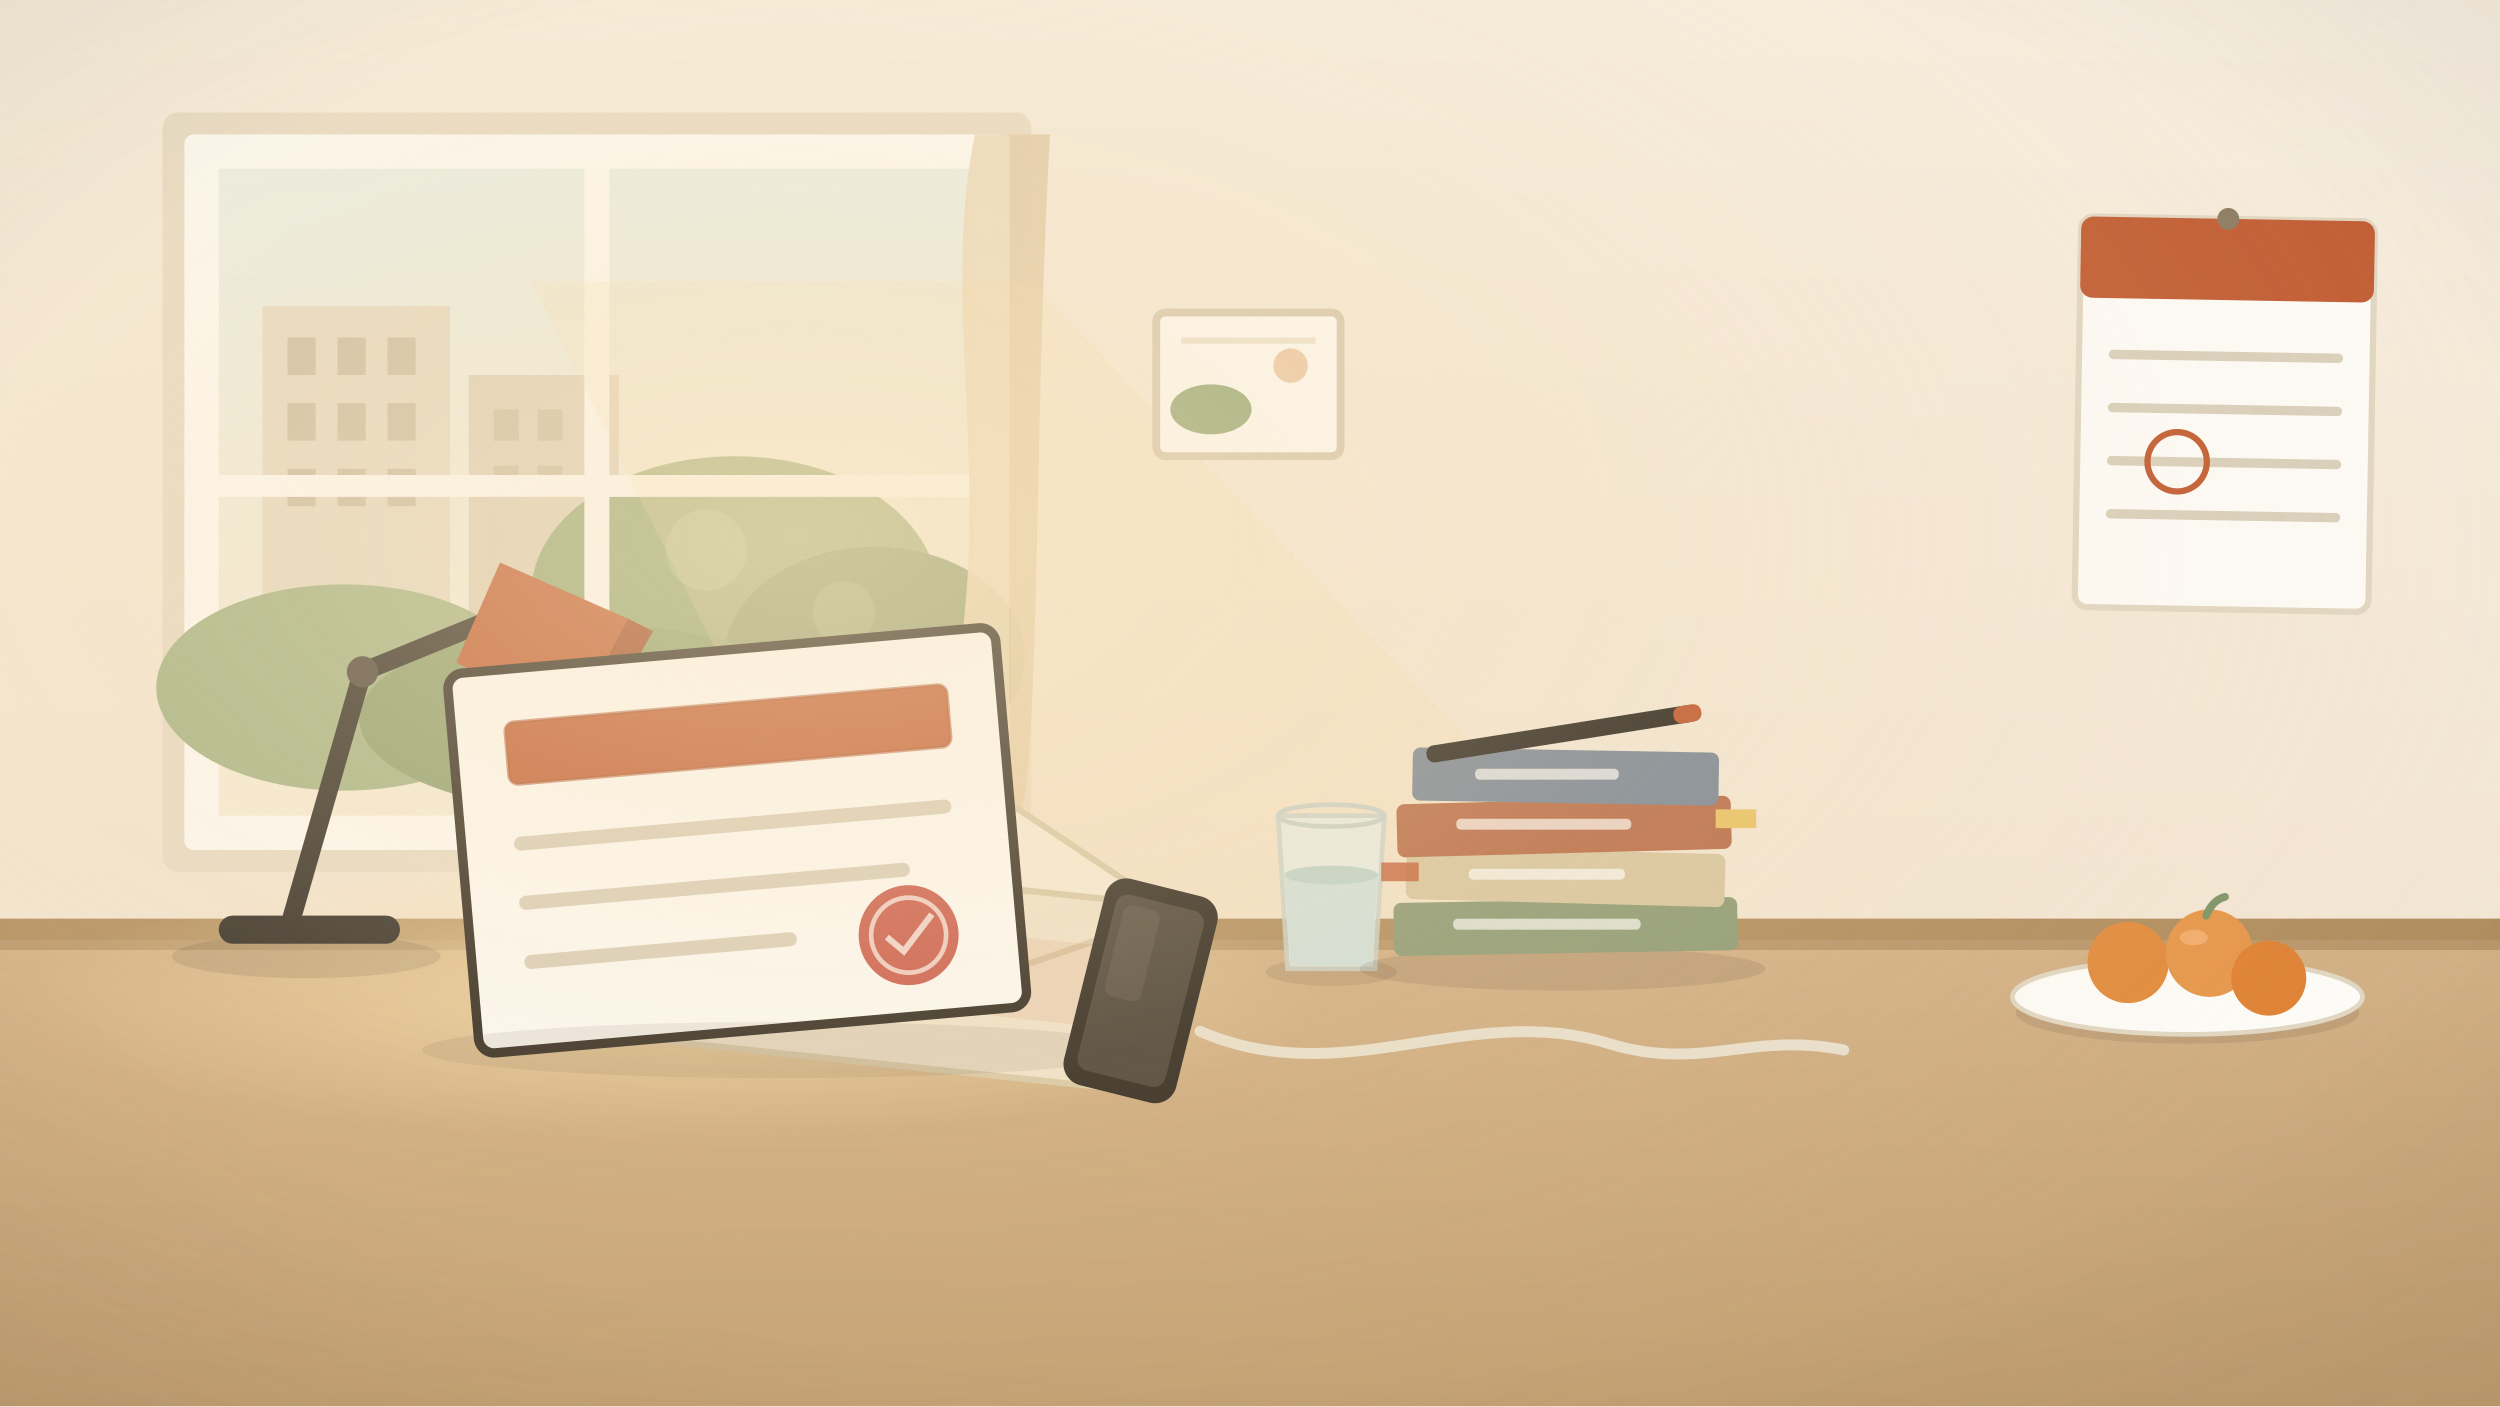
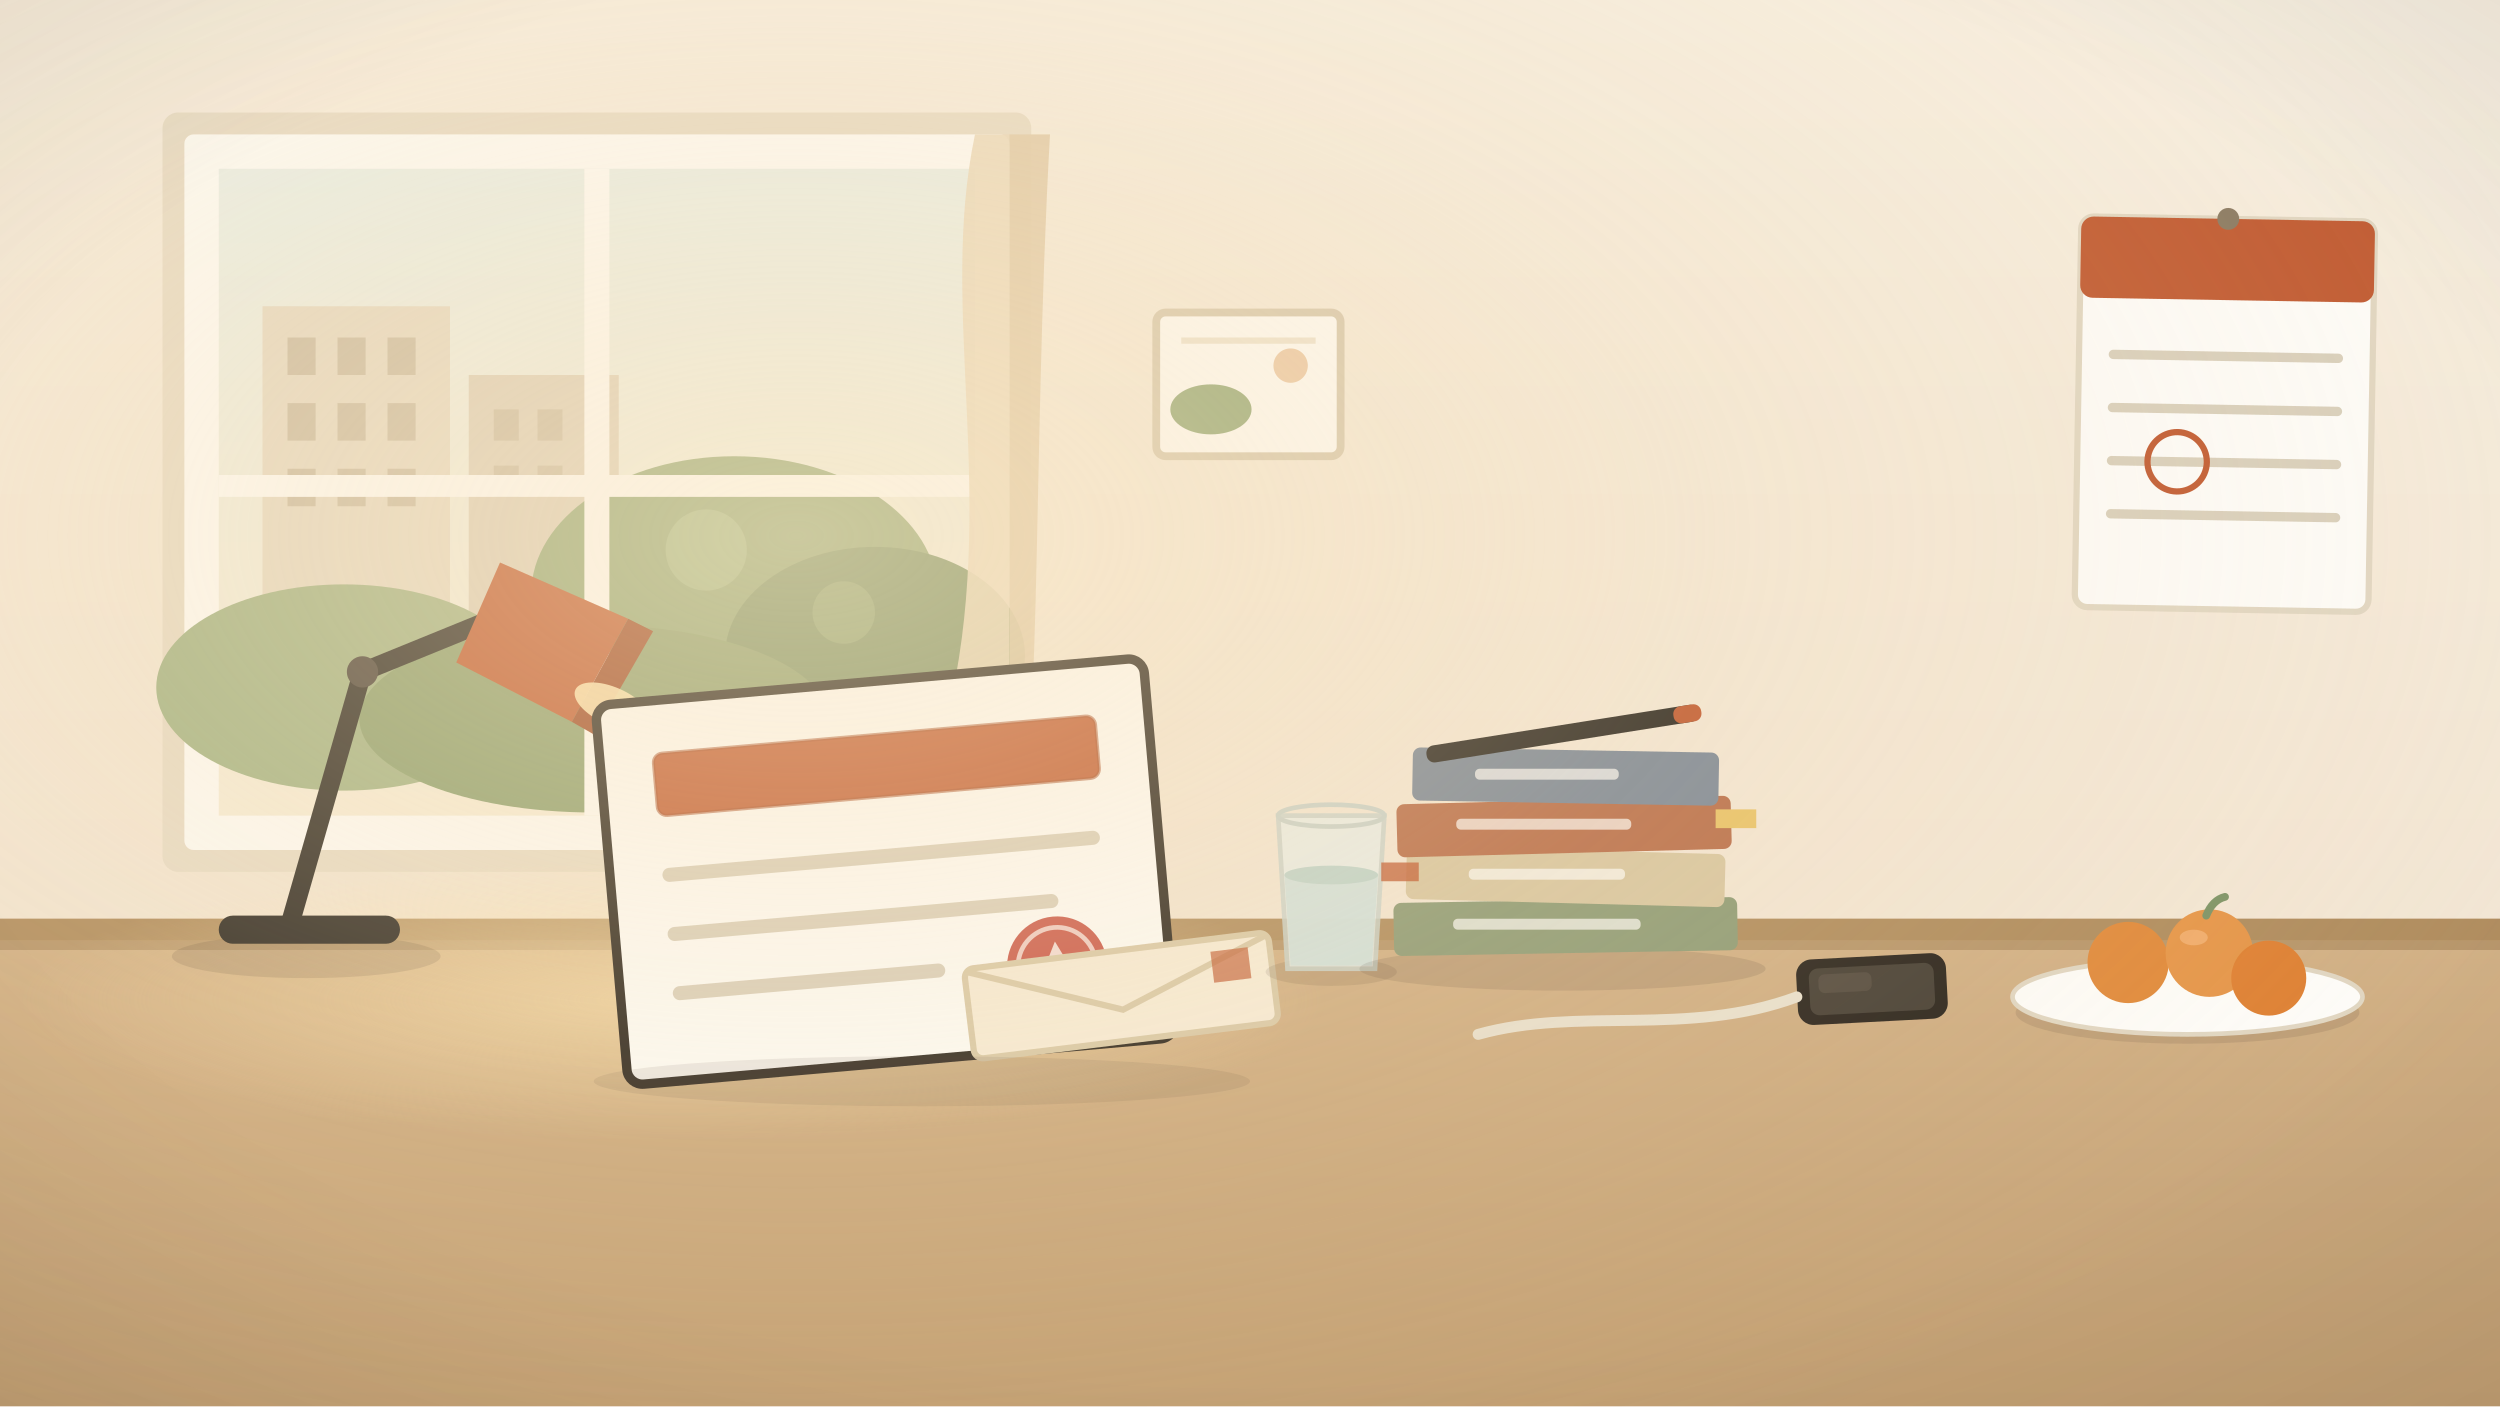
<svg xmlns="http://www.w3.org/2000/svg" width="1600" height="900" viewBox="0 0 1600 900">
  <defs>
    <linearGradient id="wall" x1="0" y1="0" x2="0" y2="1">
      <stop offset="0" stop-color="#F6EEE0" />
      <stop offset="0.7" stop-color="#F2E5D3" />
      <stop offset="1" stop-color="#EEDCC8" />
    </linearGradient>
    <linearGradient id="skyOut" x1="0" y1="0" x2="0" y2="1">
      <stop offset="0" stop-color="#E9F0EA" />
      <stop offset="1" stop-color="#F6EDD9" />
    </linearGradient>
    <radialGradient id="sunGlow" cx="0.32" cy="0.38" r="0.75">
      <stop offset="0" stop-color="#FBE6BF" stop-opacity="0.55" />
      <stop offset="0.5" stop-color="#F6D9A8" stop-opacity="0.18" />
      <stop offset="1" stop-color="#F6D9A8" stop-opacity="0" />
    </radialGradient>
    <linearGradient id="deskTop" x1="0" y1="0" x2="0" y2="1">
      <stop offset="0" stop-color="#D2B187" />
      <stop offset="1" stop-color="#C29F72" />
    </linearGradient>
    <radialGradient id="lampPool" cx="0.5" cy="0.5" r="0.5">
      <stop offset="0" stop-color="#FBE3B0" stop-opacity="0.65" />
      <stop offset="1" stop-color="#FBE3B0" stop-opacity="0" />
    </radialGradient>
    <radialGradient id="vig" cx="0.5" cy="0.46" r="0.85">
      <stop offset="0.62" stop-color="#3A2E24" stop-opacity="0" />
      <stop offset="1" stop-color="#3A2E24" stop-opacity="0.14" />
    </radialGradient>
  </defs>
  <rect width="1600" height="900" fill="url(#wall)" />
  <rect x="104" y="72" width="556" height="486" rx="10" fill="#E7DCC8" />
  <rect x="118" y="86" width="528" height="458" rx="6" fill="#FDFCF9" />
  <rect x="140" y="108" width="484" height="414" fill="url(#skyOut)" />
  <g>
    <rect x="168" y="196" width="120" height="220" fill="#E5DAC6" />
    <rect x="300" y="240" width="96" height="176" fill="#DCD0BC" />
    <g fill="#CBBDA5">
      <rect x="184" y="216" width="18" height="24" />
      <rect x="216" y="216" width="18" height="24" />
      <rect x="248" y="216" width="18" height="24" />
      <rect x="184" y="258" width="18" height="24" />
      <rect x="216" y="258" width="18" height="24" />
      <rect x="248" y="258" width="18" height="24" />
      <rect x="184" y="300" width="18" height="24" />
      <rect x="216" y="300" width="18" height="24" />
      <rect x="248" y="300" width="18" height="24" />
      <rect x="316" y="262" width="16" height="20" />
      <rect x="344" y="262" width="16" height="20" />
      <rect x="316" y="298" width="16" height="20" />
      <rect x="344" y="298" width="16" height="20" />
    </g>
    <ellipse cx="470" cy="380" rx="130" ry="88" fill="#93A878" />
    <ellipse cx="560" cy="420" rx="96" ry="70" fill="#7E9468" />
    <ellipse cx="220" cy="440" rx="120" ry="66" fill="#A3B487" />
    <ellipse cx="380" cy="460" rx="150" ry="60" fill="#8CA070" />
    <circle cx="452" cy="352" r="26" fill="#A7BB8C" opacity="0.8" />
    <circle cx="540" cy="392" r="20" fill="#93A878" opacity="0.8" />
  </g>
  <rect x="374" y="108" width="16" height="414" fill="#FDFCF9" />
  <rect x="140" y="304" width="484" height="14" fill="#FDFCF9" />
  <path d="M624 86 C 600 200, 640 320, 606 460 C 596 510, 626 540, 646 544 L 646 86 Z" fill="#EAD9BE" opacity="0.9" />
  <path d="M646 86 L 646 544 C 668 520, 660 300, 672 86 Z" fill="#E0CBAA" opacity="0.9" />
-   <polygon points="340,180 660,180 1080,620 560,620" fill="#F6D9A8" opacity="0.22" />
  <g transform="rotate(1 1420 260)">
    <rect x="1330" y="140" width="188" height="250" rx="8" fill="#FDFCF9" stroke="#E0D6C2" stroke-width="4" />
    <rect x="1330" y="140" width="188" height="52" rx="8" fill="#C05A32" />
    <circle cx="1424" cy="140" r="7" fill="#8A7A63" />
    <g stroke="#D8CFBC" stroke-width="6" stroke-linecap="round">
      <path d="M1352 228 H1496 M1352 262 H1496 M1352 296 H1496 M1352 330 H1496" />
    </g>
    <circle cx="1394" cy="296" r="19" fill="none" stroke="#C05A32" stroke-width="4" />
  </g>
  <rect x="740" y="200" width="118" height="92" rx="6" fill="#FDFCF9" stroke="#D6C9B0" stroke-width="5" />
  <ellipse cx="775" cy="262" rx="26" ry="16" fill="#93A878" />
  <circle cx="826" cy="234" r="11" fill="#EAC9A8" />
  <rect x="756" y="216" width="86" height="4" fill="#EDE4D2" />
  <rect x="0" y="588" width="1600" height="312" fill="url(#deskTop)" />
  <rect x="0" y="588" width="1600" height="14" fill="#B08D5F" />
  <rect x="0" y="602" width="1600" height="6" fill="#9E7C50" opacity="0.5" />
  <ellipse cx="430" cy="640" rx="420" ry="90" fill="url(#lampPool)" />
  <g>
    <ellipse cx="196" cy="612" rx="86" ry="14" fill="#3A2E24" opacity="0.14" />
    <rect x="140" y="586" width="116" height="18" rx="9" fill="#2E2A24" />
    <path d="M186 590 L 232 430" stroke="#2E2A24" stroke-width="12" stroke-linecap="round" />
    <path d="M232 430 L 340 386" stroke="#2E2A24" stroke-width="12" stroke-linecap="round" />
    <circle cx="232" cy="430" r="10" fill="#4A423A" />
    <path d="M320 360 L 402 396 L 366 462 L 292 424 Z" fill="#C05A32" />
    <path d="M366 462 L 402 396 L 418 404 L 380 470 Z" fill="#9E4826" />
    <ellipse cx="392" cy="452" rx="26" ry="12" fill="#FBE3B0" opacity="0.9" transform="rotate(24 392 452)" />
  </g>
-   <g transform="rotate(6 560 600)">
-     <rect x="430" y="560" width="316" height="120" rx="8" fill="#EFE3CC" stroke="#D8C9A8" stroke-width="4" />
-     <path d="M430 566 L 588 640 L 746 566" fill="none" stroke="#D8C9A8" stroke-width="4" />
-     <path d="M436 560 L 588 480 L 740 560 Z" fill="#F6ECD8" stroke="#D8C9A8" stroke-width="4" />
-     <rect x="640" y="590" width="82" height="52" fill="#C05A32" opacity="0.12" />
-   </g>
-   <g transform="rotate(-5 470 540)">
+   <g transform="translate(95 20) rotate(-5 470 540)">
    <rect x="296" y="416" width="352" height="244" rx="10" fill="#FDFCF9" stroke="#2A241D" stroke-width="6" />
    <rect x="330" y="450" width="284" height="40" rx="6" fill="#C05A32" />
    <rect x="330" y="450" width="284" height="40" rx="6" fill="none" stroke="#A84C28" stroke-width="2" opacity="0.6" />
    <g stroke="#D8CFBC" stroke-width="9" stroke-linecap="round">
      <path d="M334 528 H 606 M334 566 H 576 M334 604 H 500" />
    </g>
    <circle cx="576" cy="608" r="32" fill="#C0392B" opacity="0.85" />
-     <circle cx="576" cy="608" r="24" fill="none" stroke="#FDFCF9" stroke-width="3" opacity="0.7" />
-     <path d="M562 608 l10 10 l20 -22" stroke="#FDFCF9" stroke-width="4" fill="none" opacity="0.75" />
+     <circle cx="576" cy="608" r="25" fill="none" stroke="#FDFCF9" stroke-width="3" opacity="0.7" />
+     <path d="M576 592 l5.2 10.5 11.6 1.7 -8.4 8.2 2 11.6 -10.4 -5.5 -10.4 5.5 2 -11.6 -8.4 -8.2 11.6 -1.7 Z" fill="#FDFCF9" opacity="0.8" />
  </g>
-   <g transform="rotate(14 730 630)">
-     <rect x="694" y="566" width="74" height="136" rx="14" fill="#2A241D" />
-     <rect x="702" y="576" width="58" height="116" rx="8" fill="#463F35" />
-     <rect x="708" y="582" width="24" height="60" rx="6" fill="#5A5044" opacity="0.7" />
+   <g transform="rotate(-7 720 640)">
+     <rect x="620" y="608" width="196" height="58" rx="6" fill="#F6ECD8" stroke="#D8C9A8" stroke-width="4" />
+     <path d="M622 610 L 718 646 L 814 610" fill="none" stroke="#D8C9A8" stroke-width="4" />
+     <rect x="778" y="616" width="24" height="20" fill="#C05A32" opacity="0.7" />
  </g>
-   <path d="M768 660 C 860 700, 940 640, 1030 668 C 1090 686, 1120 660, 1180 672" stroke="#E8E0CE" stroke-width="7" fill="none" stroke-linecap="round" />
+   <g transform="rotate(-3 1198 632)">
+     <rect x="1150" y="612" width="96" height="42" rx="10" fill="#2A241D" />
+     <rect x="1158" y="618" width="80" height="30" rx="6" fill="#463F35" />
+     <rect x="1164" y="622" width="34" height="12" rx="4" fill="#5A5044" opacity="0.7" />
+   </g>
+   <path d="M1150 638 C 1080 664, 1010 644, 946 662" stroke="#E8E0CE" stroke-width="7" fill="none" stroke-linecap="round" />
  <g>
    <ellipse cx="852" cy="622" rx="42" ry="9" fill="#3A2E24" opacity="0.12" />
    <path d="M818 522 L 824 620 L 880 620 L 886 522 Z" fill="#E8EEEA" opacity="0.85" stroke="#C9D2CB" stroke-width="3" />
    <path d="M822 560 L 826 618 L 878 618 L 882 560 Z" fill="#CFE0DB" opacity="0.9" />
    <ellipse cx="852" cy="560" rx="30" ry="6" fill="#BFD4CC" />
    <ellipse cx="852" cy="522" rx="34" ry="7" fill="none" stroke="#C9D2CB" stroke-width="3" />
  </g>
  <g>
    <ellipse cx="1000" cy="620" rx="130" ry="14" fill="#3A2E24" opacity="0.13" />
    <rect x="892" y="576" width="220" height="34" rx="5" fill="#8E9C77" transform="rotate(-1 1002 593)" />
    <rect x="900" y="544" width="204" height="34" rx="5" fill="#D8C7A2" transform="rotate(1.5 1002 561)" />
    <rect x="894" y="512" width="214" height="34" rx="5" fill="#B96F4C" transform="rotate(-1.5 1001 529)" />
    <rect x="904" y="480" width="196" height="34" rx="5" fill="#7E8A99" transform="rotate(1 1002 497)" />
    <g fill="#FDFCF9" opacity="0.7">
      <rect x="930" y="588" width="120" height="7" rx="3" />
      <rect x="940" y="556" width="100" height="7" rx="3" />
      <rect x="932" y="524" width="112" height="7" rx="3" />
      <rect x="944" y="492" width="92" height="7" rx="3" />
    </g>
    <rect x="1098" y="518" width="26" height="12" fill="#E9C46A" />
    <rect x="884" y="552" width="24" height="12" fill="#C05A32" opacity="0.8" />
    <g transform="rotate(-9 1000 470)">
      <rect x="912" y="464" width="176" height="11" rx="5" fill="#2E2A24" />
      <rect x="1072" y="464" width="18" height="11" rx="5" fill="#C05A32" />
    </g>
  </g>
  <g>
    <ellipse cx="1400" cy="648" rx="110" ry="20" fill="#3A2E24" opacity="0.12" />
    <ellipse cx="1400" cy="638" rx="112" ry="24" fill="#FDFCF9" stroke="#E0D6C2" stroke-width="3" />
    <circle cx="1362" cy="616" r="26" fill="#E08A3C" />
    <circle cx="1414" cy="610" r="28" fill="#E5964A" />
    <circle cx="1452" cy="626" r="24" fill="#DE8134" />
    <path d="M1412 586 q4 -10 12 -12" stroke="#7E9468" stroke-width="5" fill="none" stroke-linecap="round" />
    <ellipse cx="1404" cy="600" rx="9" ry="5" fill="#F2B274" opacity="0.8" />
  </g>
-   <ellipse cx="500" cy="672" rx="230" ry="18" fill="#3A2E24" opacity="0.10" />
+   <ellipse cx="590" cy="692" rx="210" ry="16" fill="#3A2E24" opacity="0.10" />
  <rect width="1600" height="900" fill="url(#sunGlow)" />
  <rect width="1600" height="900" fill="url(#vig)" />
</svg>
